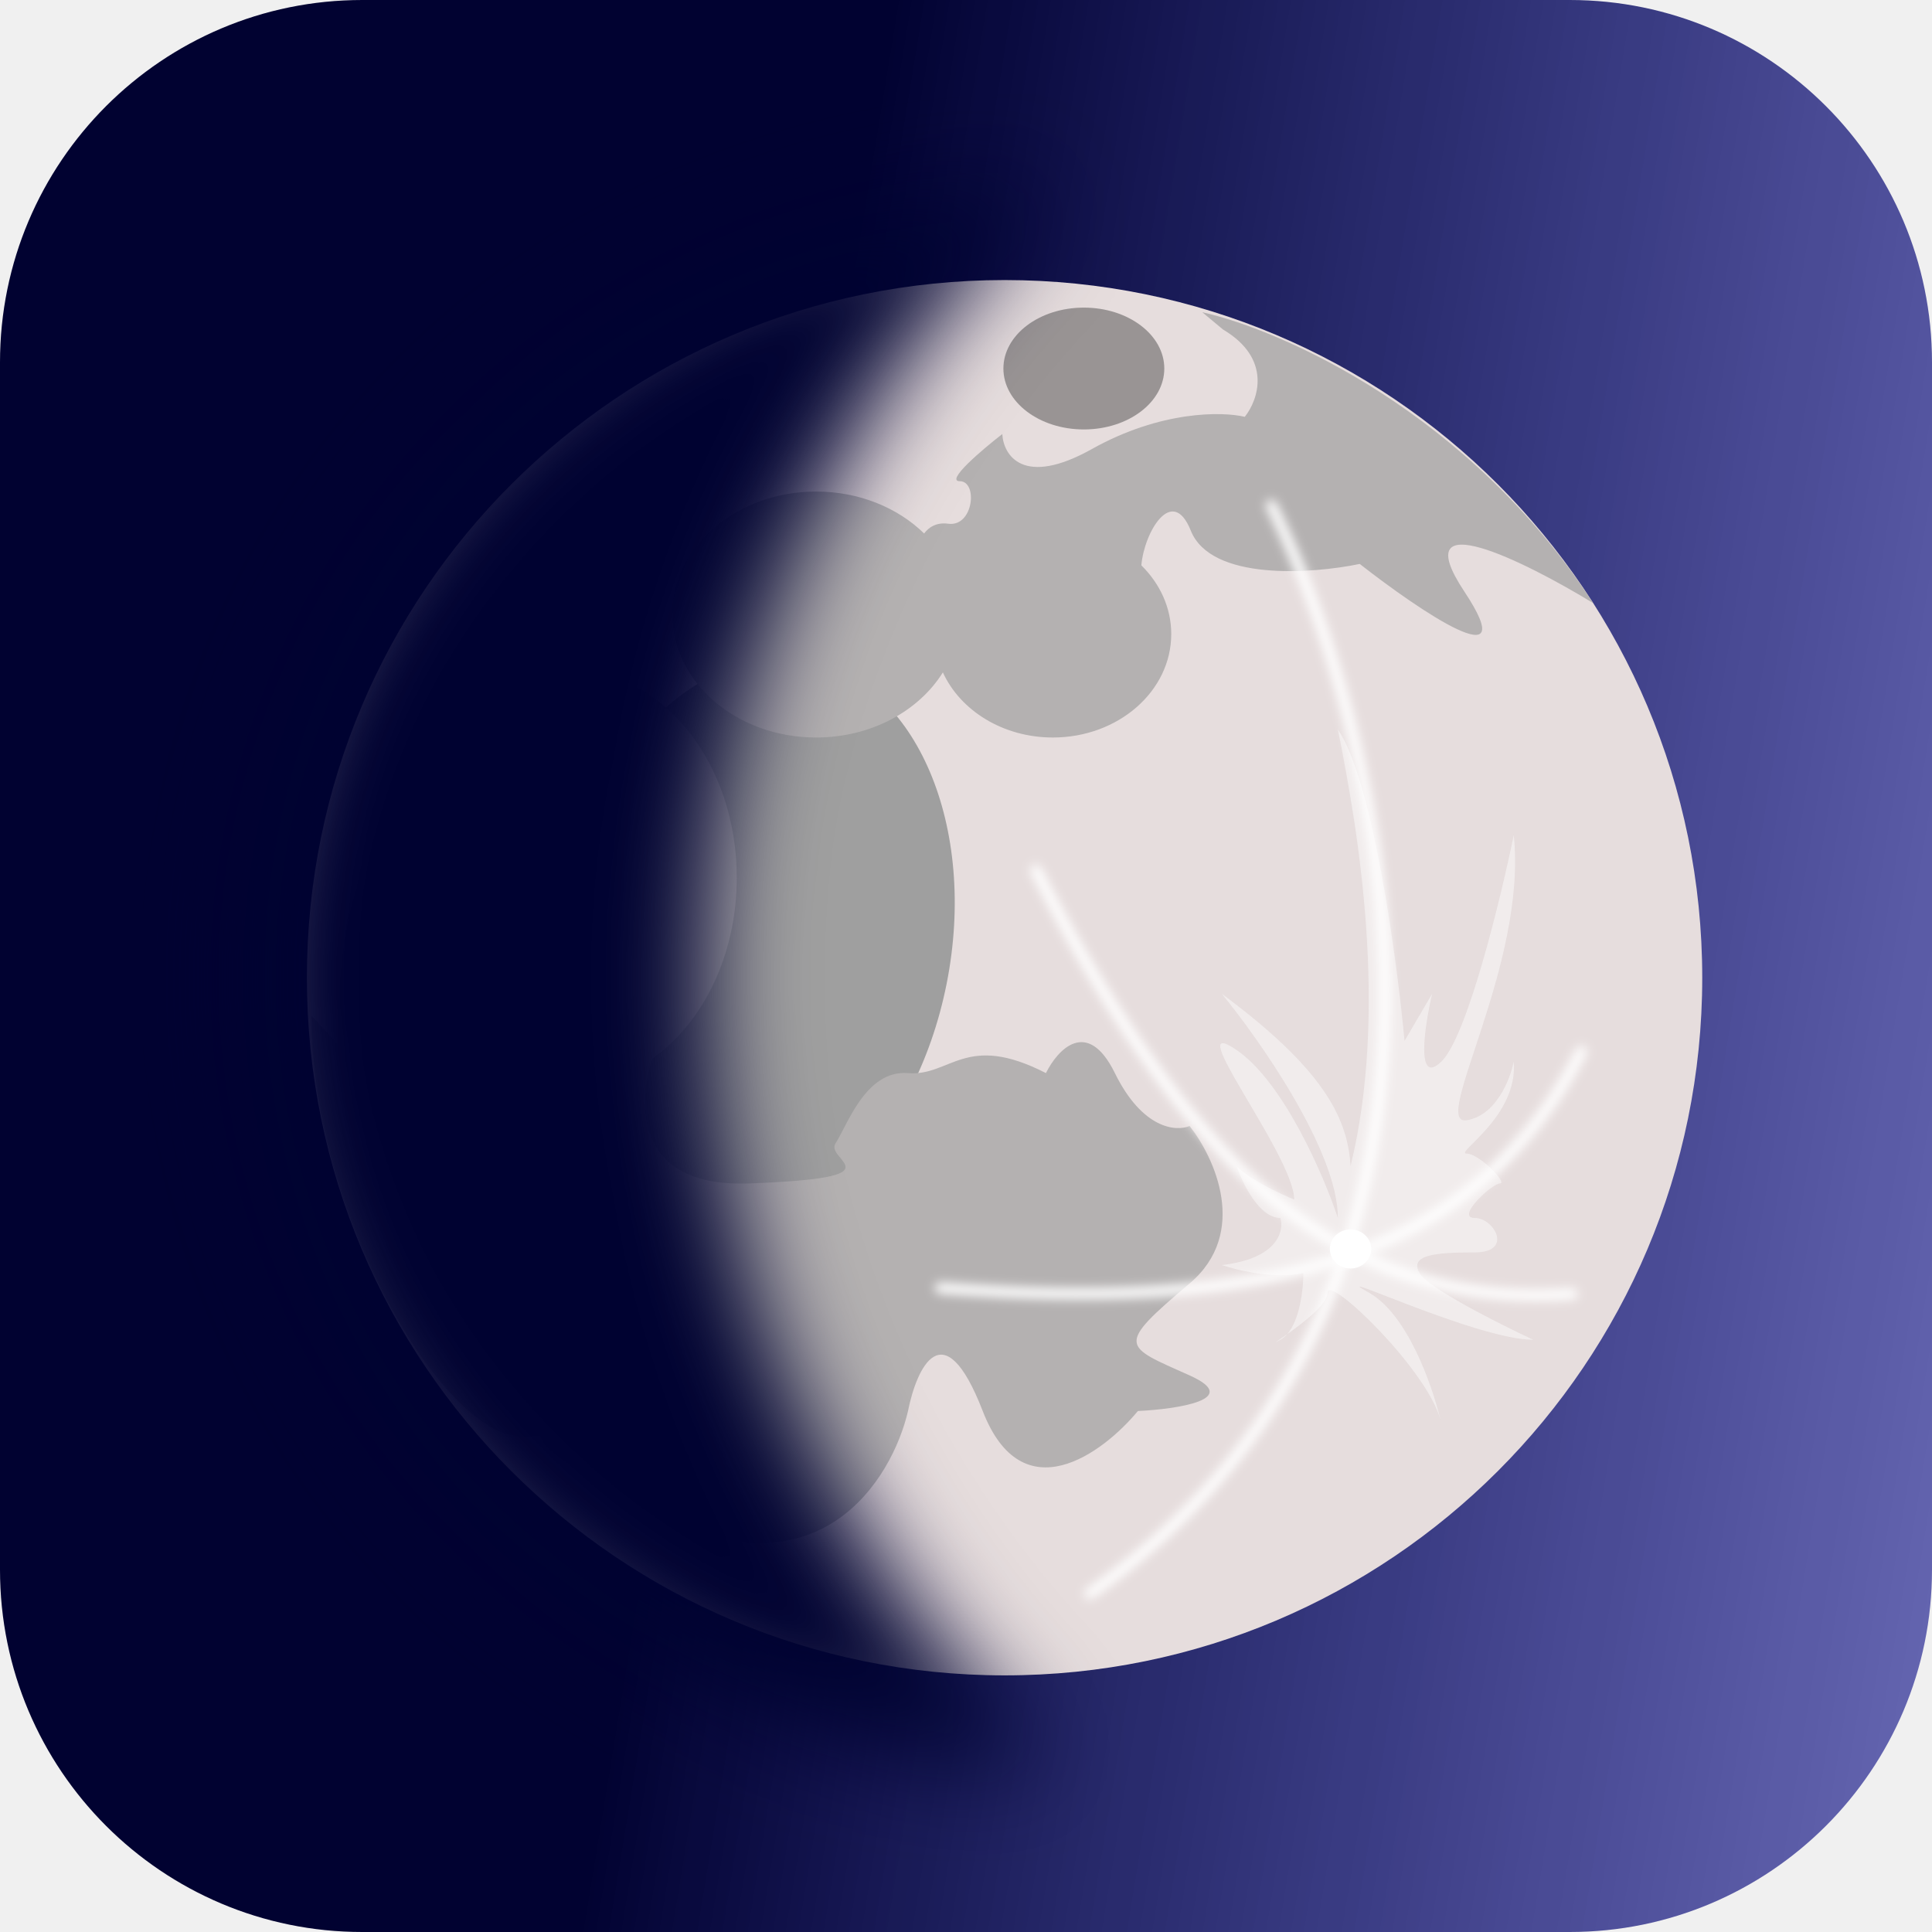
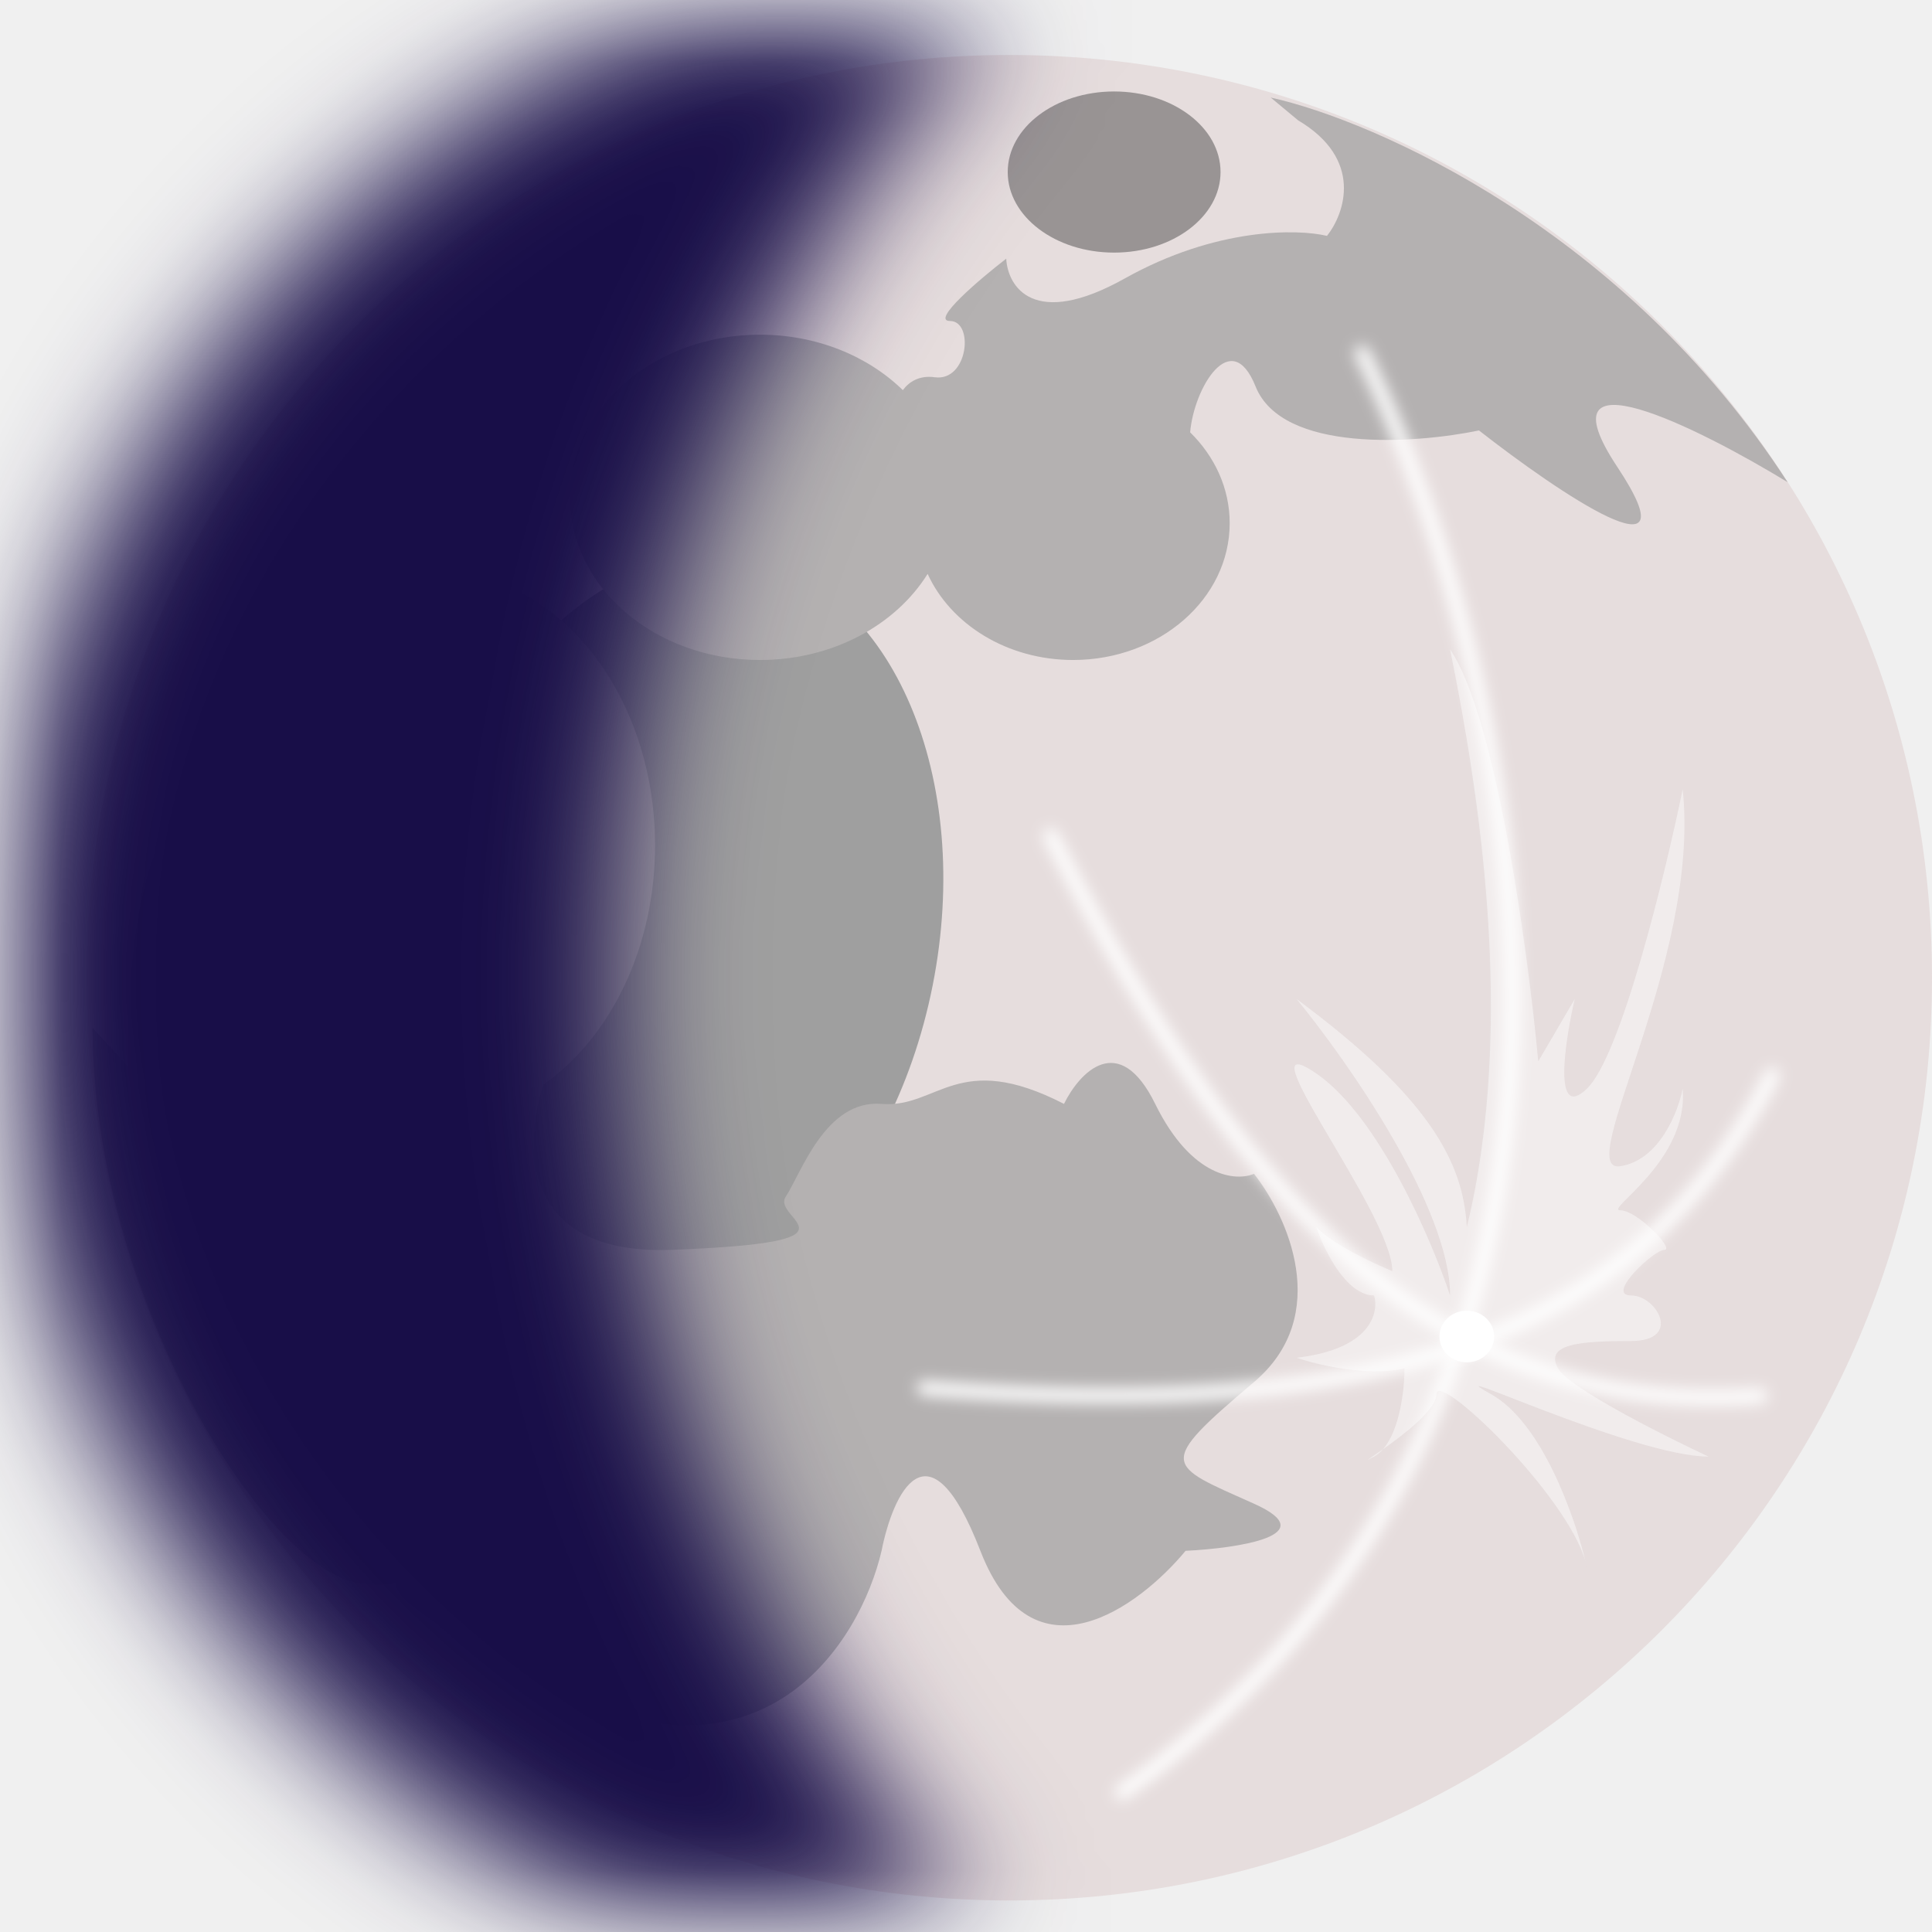
<svg xmlns="http://www.w3.org/2000/svg" width="64" height="64" viewBox="0 0 64 64" fill="none">
-   <g clip-path="url(#clip0_107_278)">
-     <rect width="64" height="64" rx="12" fill="url(#paint0_linear_107_278)" />
-     <ellipse cx="33.278" cy="32.388" rx="23.111" ry="23.111" fill="#E6DDDD" />
-     <path d="M44.738 38.632C45.987 33.515 45.017 27.616 44.319 24.164C45.477 25.87 46.274 31.753 46.527 34.482L47.441 32.921C47.187 34.013 46.893 35.99 47.746 35.167C48.599 34.345 49.7 29.824 50.145 27.667C50.601 31.969 47.365 37.3 48.584 37.109C49.558 36.957 50.03 35.751 50.145 35.167C50.297 36.995 48.165 38.214 48.584 38.214C49.002 38.214 49.954 39.203 49.688 39.203C49.421 39.203 48.203 40.346 48.85 40.346C49.497 40.346 50.145 41.488 48.85 41.488C47.555 41.488 46.68 41.564 47.022 42.173C47.297 42.661 49.65 43.849 50.792 44.382C48.926 44.382 43.71 41.907 45.347 42.821C46.606 43.523 47.426 45.829 47.714 47.021C47.727 47.069 47.737 47.116 47.746 47.161C47.736 47.116 47.725 47.07 47.714 47.021C47.252 45.342 43.977 42.191 43.977 42.821C43.977 43.208 43.143 43.842 42.639 44.197C42.572 44.273 42.498 44.336 42.415 44.382C42.11 44.55 42.301 44.436 42.639 44.197C43.063 43.713 43.177 42.689 43.177 42.173C42.263 42.386 40.994 42.084 40.474 41.907C42.332 41.694 42.542 40.777 42.415 40.346C41.715 40.346 41.159 39.203 40.969 38.632C41.365 39.059 42.403 39.546 42.872 39.736C42.872 38.29 39.027 33.454 40.969 34.787C42.522 35.853 43.849 38.937 44.319 40.346C44.319 38.153 41.755 34.482 40.474 32.921C43.763 35.358 44.649 36.982 44.738 38.632Z" fill="#FCFCFC" fill-opacity="0.5" />
-     <ellipse cx="35.904" cy="12.208" rx="2.665" ry="2.018" fill="#4C4C4C" fill-opacity="0.5" />
-     <ellipse cx="24.935" cy="31.311" rx="6.549" ry="9.595" transform="rotate(11.2529 24.9349 31.3112)" fill="#9F9F9F" />
-     <path d="M18.961 22.222C21.968 22.222 24.406 25.291 24.406 29.076C24.406 31.652 23.276 33.896 21.607 35.067C21.082 36.742 21.141 39.342 24.825 39.203C29.889 39.013 27.299 38.442 27.68 37.871C28.061 37.3 28.67 35.434 30.079 35.548C31.488 35.662 31.983 34.178 34.648 35.548C35.029 34.774 36.019 33.69 36.932 35.548C37.846 37.406 38.963 37.49 39.407 37.3C40.232 38.34 41.387 40.84 39.407 42.516C36.932 44.61 37.199 44.572 39.407 45.562C41.174 46.354 39.001 46.679 37.694 46.742C36.526 48.151 33.864 50.123 32.554 46.742C31.244 43.361 30.358 45.333 30.079 46.742C29.546 49.026 27.14 52.91 21.779 50.169C18.049 48.261 17.834 47.699 17.944 47.562C17.833 47.578 17.614 47.592 17.21 47.58C14.697 47.504 10.318 40.307 10.318 33.645L11.194 34.596C11.181 32.845 11.407 29.174 12.412 28.504C13.669 27.667 10.813 33.835 13.669 36.233C15.953 38.153 14.621 34.038 13.669 31.741L13.982 31.851C13.683 31.002 13.517 30.063 13.517 29.076C13.517 25.291 15.954 22.222 18.961 22.222Z" fill="#B4B1B1" />
-     <path d="M39.827 10.343C42.441 10.927 48.69 13.671 52.772 19.976C50.526 18.605 46.528 16.61 48.508 19.595C50.487 22.58 47.023 20.23 45.043 18.681C43.456 19.012 40.116 19.253 39.446 17.577C38.836 16.052 37.902 17.618 37.809 18.728C38.424 19.334 38.799 20.131 38.799 21.004C38.799 22.897 37.043 24.431 34.877 24.431C33.225 24.431 31.811 23.538 31.234 22.274C30.433 23.558 28.852 24.431 27.034 24.431C24.405 24.431 22.274 22.607 22.274 20.357C22.274 18.107 24.405 16.283 27.034 16.283C28.461 16.283 29.741 16.82 30.613 17.672C30.767 17.464 31.022 17.296 31.412 17.349C32.25 17.463 32.402 15.94 31.793 15.94C31.306 15.94 32.529 14.899 33.202 14.379C33.24 15.077 33.887 16.153 36.172 14.874C38.456 13.595 40.499 13.63 41.235 13.808C41.68 13.25 42.157 11.889 40.512 10.914L39.827 10.343Z" fill="#B4B1B1" />
-     <g filter="url(#filter0_f_107_278)">
-       <path d="M42.111 16.739C45.994 24.595 50.228 42.805 36.095 52.796" stroke="white" stroke-width="0.361" stroke-linecap="round" />
+   <g clip-path="url(#clip0_89_3212)">
+     <circle cx="33.433" cy="32.388" r="30.567" fill="#E6DDDD" />
+     <path d="M48.59 40.647C50.242 33.879 48.96 26.076 48.036 21.511C49.567 23.767 50.622 31.549 50.957 35.158L52.166 33.093C51.83 34.537 51.441 37.152 52.569 36.064C53.697 34.976 55.154 28.997 55.741 26.144C56.346 31.834 52.065 38.884 53.677 38.632C54.966 38.431 55.59 36.836 55.741 36.064C55.943 38.481 53.123 40.093 53.677 40.093C54.23 40.093 55.489 41.402 55.137 41.402C54.785 41.402 53.173 42.913 54.029 42.913C54.885 42.913 55.741 44.423 54.029 44.423C52.317 44.423 51.159 44.524 51.612 45.33C51.974 45.974 55.087 47.546 56.597 48.251C54.13 48.251 47.231 44.977 49.396 46.186C51.061 47.115 52.146 50.165 52.526 51.742C52.543 51.806 52.558 51.867 52.569 51.927C52.556 51.868 52.541 51.806 52.526 51.742C51.916 49.521 47.583 45.354 47.583 46.186C47.583 46.699 46.481 47.537 45.814 48.007C45.726 48.108 45.628 48.191 45.519 48.251C45.115 48.473 45.367 48.322 45.814 48.007C46.375 47.366 46.526 46.012 46.526 45.33C45.317 45.612 43.639 45.212 42.95 44.977C45.408 44.696 45.687 43.483 45.519 42.913C44.592 42.913 43.857 41.402 43.605 40.647C44.129 41.211 45.502 41.855 46.123 42.107C46.123 40.194 41.037 33.798 43.605 35.561C45.66 36.971 47.416 41.05 48.036 42.913C48.036 40.012 44.646 35.158 42.95 33.093C47.301 36.316 48.473 38.465 48.59 40.647Z" fill="#FCFCFC" fill-opacity="0.5" />
+     <ellipse cx="36.907" cy="5.699" rx="3.525" ry="2.669" fill="#4C4C4C" fill-opacity="0.5" />
+     <ellipse cx="22.398" cy="30.964" rx="8.662" ry="12.69" transform="rotate(11.2529 22.3978 30.9639)" fill="#9F9F9F" />
+     <path d="M14.498 18.942C18.475 18.942 21.699 23.001 21.699 28.007C21.699 31.414 20.206 34.382 17.998 35.931C17.303 38.146 17.381 41.585 22.253 41.402C28.951 41.15 25.527 40.395 26.03 39.639C26.534 38.884 27.34 36.417 29.203 36.568C31.066 36.719 31.721 34.755 35.246 36.568C35.749 35.544 37.059 34.11 38.267 36.568C39.476 39.025 40.953 39.136 41.54 38.884C42.631 40.261 44.159 43.568 41.54 45.783C38.267 48.553 38.62 48.502 41.54 49.812C43.877 50.859 41.003 51.289 39.274 51.373C37.73 53.236 34.208 55.845 32.476 51.373C30.744 46.901 29.572 49.51 29.203 51.373C28.498 54.394 25.315 59.531 18.225 55.905C13.292 53.383 13.008 52.638 13.152 52.457C13.006 52.479 12.716 52.497 12.182 52.481C8.858 52.38 3.067 42.862 3.067 34.05L4.225 35.309C4.208 32.992 4.507 28.138 5.837 27.252C7.498 26.144 3.722 34.302 7.498 37.474C10.52 40.012 8.757 34.57 7.498 31.532L7.912 31.677C7.517 30.555 7.297 29.313 7.297 28.007C7.297 23.001 10.521 18.942 14.498 18.942Z" fill="#B4B1B1" />
+     <path d="M42.094 3.231C45.552 4.003 53.818 7.632 59.216 15.972C56.245 14.159 50.957 11.52 53.576 15.468C56.194 19.416 51.612 16.307 48.993 14.259C46.895 14.696 42.477 15.015 41.591 12.799C40.784 10.781 39.549 12.853 39.425 14.321C40.24 15.122 40.735 16.176 40.735 17.331C40.735 19.834 38.412 21.863 35.548 21.863C33.363 21.863 31.493 20.683 30.729 19.011C29.669 20.708 27.579 21.863 25.174 21.863C21.698 21.863 18.879 19.451 18.879 16.475C18.879 13.499 21.698 11.087 25.174 11.087C27.061 11.087 28.755 11.798 29.908 12.924C30.112 12.649 30.448 12.426 30.965 12.497C32.073 12.648 32.275 10.633 31.469 10.633C30.824 10.633 32.442 9.257 33.332 8.569C33.382 9.492 34.239 10.915 37.26 9.224C40.281 7.532 42.984 7.579 43.958 7.814C44.545 7.075 45.176 5.275 43.001 3.986L42.094 3.231Z" fill="#B4B1B1" />
+     <g filter="url(#filter0_f_89_3212)">
+       <path d="M45.116 11.691C50.252 22.081 55.852 46.166 37.159 59.38" stroke-width="0.478" stroke-linecap="round" stroke="white" />
    </g>
-     <g filter="url(#filter1_f_107_278)">
-       <path d="M52.391 34.825C48.888 41.602 42.339 43.506 31.145 42.668" stroke="white" stroke-width="0.361" stroke-linecap="round" />
+     <g filter="url(#filter1_f_89_3212)">
+       <path d="M58.712 35.611C54.079 44.575 45.418 47.093 30.613 45.985" stroke-width="0.478" stroke-linecap="round" stroke="white" />
    </g>
-     <g filter="url(#filter2_f_107_278)">
-       <path d="M52.086 42.86C44.477 43.408 39.437 38.814 34.311 28.827" stroke="white" stroke-width="0.361" stroke-linecap="round" />
+     <g filter="url(#filter2_f_89_3212)">
+       <path d="M58.31 46.239C48.245 46.962 41.579 40.887 34.8 27.678" stroke-width="0.478" stroke-linecap="round" stroke="white" />
    </g>
-     <ellipse cx="44.738" cy="41.373" rx="0.685" ry="0.647" fill="white" />
-     <g filter="url(#filter3_f_107_278)">
-       <path d="M23.449 32.388C23.449 48.914 34.722 58.388 34.722 58.388C19.964 58.388 8 46.748 8 32.388C8 18.029 19.964 6.388 34.722 6.388C34.722 6.388 23.449 15.862 23.449 32.388Z" fill="#000231" />
+     <ellipse cx="48.59" cy="44.273" rx="0.906" ry="0.856" fill="white" />
+     <g filter="url(#filter3_f_89_3212)">
+       <path d="M20.433 32.388C20.433 54.246 35.343 66.776 35.343 66.776C15.824 66.776 0 51.38 0 32.388C0 13.396 15.824 -2 35.343 -2C35.343 -2 20.433 10.53 20.433 32.388Z" fill="#180E48" />
    </g>
  </g>
  <defs>
-     <filter id="filter0_f_107_278" x="35.553" y="16.198" width="10.864" height="37.14" filterUnits="userSpaceOnUse" color-interpolation-filters="sRGB">
+     <filter id="filter0_f_89_3212" x="36.443" y="10.975" width="14.369" height="49.122" filterUnits="userSpaceOnUse" color-interpolation-filters="sRGB">
      <feFlood flood-opacity="0" result="BackgroundImageFix" />
      <feBlend mode="normal" in="SourceGraphic" in2="BackgroundImageFix" result="shape" />
-       <feGaussianBlur stdDeviation="0.181" result="effect1_foregroundBlur_107_278" />
+       <feGaussianBlur stdDeviation="0.239" result="effect1_foregroundBlur_89_3212" />
    </filter>
-     <filter id="filter1_f_107_278" x="30.604" y="34.283" width="22.329" height="9.112" filterUnits="userSpaceOnUse" color-interpolation-filters="sRGB">
+     <filter id="filter1_f_89_3212" x="29.896" y="34.895" width="29.533" height="12.051" filterUnits="userSpaceOnUse" color-interpolation-filters="sRGB">
      <feFlood flood-opacity="0" result="BackgroundImageFix" />
      <feBlend mode="normal" in="SourceGraphic" in2="BackgroundImageFix" result="shape" />
-       <feGaussianBlur stdDeviation="0.181" result="effect1_foregroundBlur_107_278" />
+       <feGaussianBlur stdDeviation="0.239" result="effect1_foregroundBlur_89_3212" />
    </filter>
-     <filter id="filter2_f_107_278" x="33.769" y="28.285" width="18.859" height="15.16" filterUnits="userSpaceOnUse" color-interpolation-filters="sRGB">
+     <filter id="filter2_f_89_3212" x="34.083" y="26.962" width="24.943" height="20.051" filterUnits="userSpaceOnUse" color-interpolation-filters="sRGB">
      <feFlood flood-opacity="0" result="BackgroundImageFix" />
      <feBlend mode="normal" in="SourceGraphic" in2="BackgroundImageFix" result="shape" />
-       <feGaussianBlur stdDeviation="0.181" result="effect1_foregroundBlur_107_278" />
+       <feGaussianBlur stdDeviation="0.239" result="effect1_foregroundBlur_89_3212" />
    </filter>
-     <filter id="filter3_f_107_278" x="4.75" y="3.138" width="33.222" height="58.5" filterUnits="userSpaceOnUse" color-interpolation-filters="sRGB">
+     <filter id="filter3_f_89_3212" x="-4.299" y="-6.299" width="43.94" height="77.373" filterUnits="userSpaceOnUse" color-interpolation-filters="sRGB">
      <feFlood flood-opacity="0" result="BackgroundImageFix" />
      <feBlend mode="normal" in="SourceGraphic" in2="BackgroundImageFix" result="shape" />
-       <feGaussianBlur stdDeviation="1.625" result="effect1_foregroundBlur_107_278" />
+       <feGaussianBlur stdDeviation="2.149" result="effect1_foregroundBlur_89_3212" />
    </filter>
-     <linearGradient id="paint0_linear_107_278" x1="77" y1="36.5" x2="25" y2="28" gradientUnits="userSpaceOnUse">
-       <stop stop-color="#030697" stop-opacity="0.5" />
-       <stop offset="1" stop-color="#010231" />
-     </linearGradient>
-     <clipPath id="clip0_107_278">
+     <clipPath id="clip0_89_3212">
      <rect width="64" height="64" fill="white" />
    </clipPath>
  </defs>
</svg>
